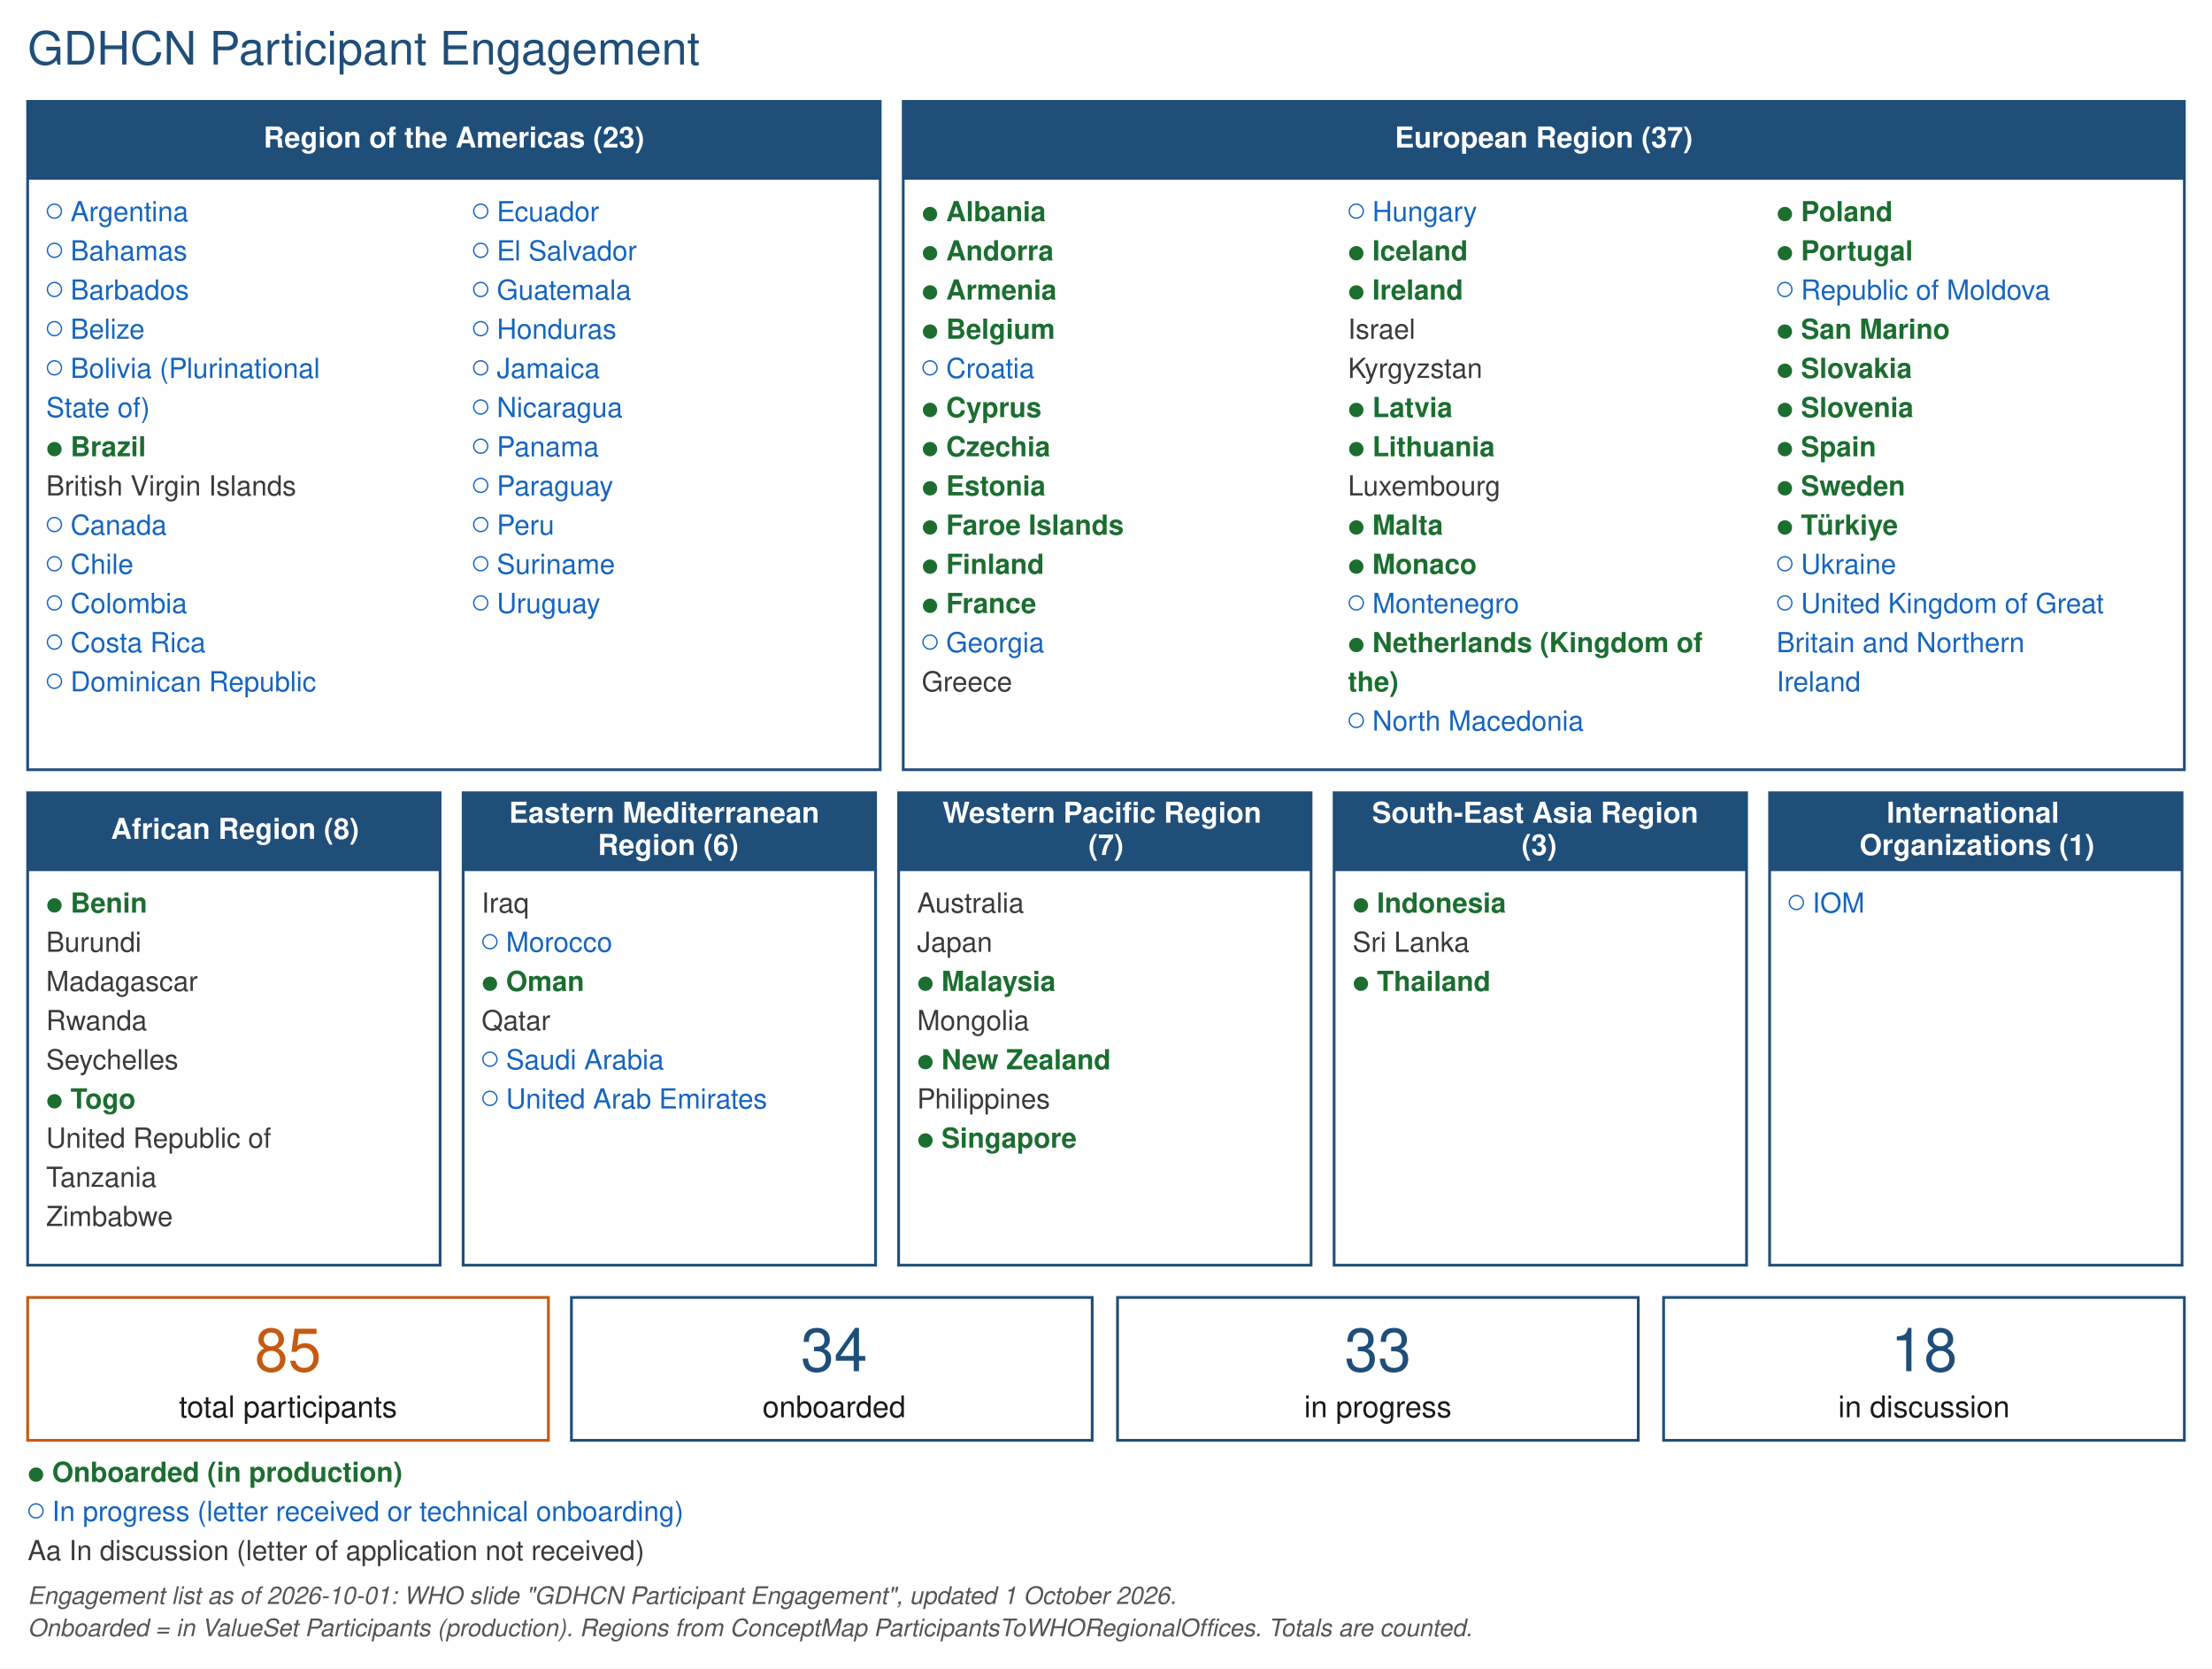
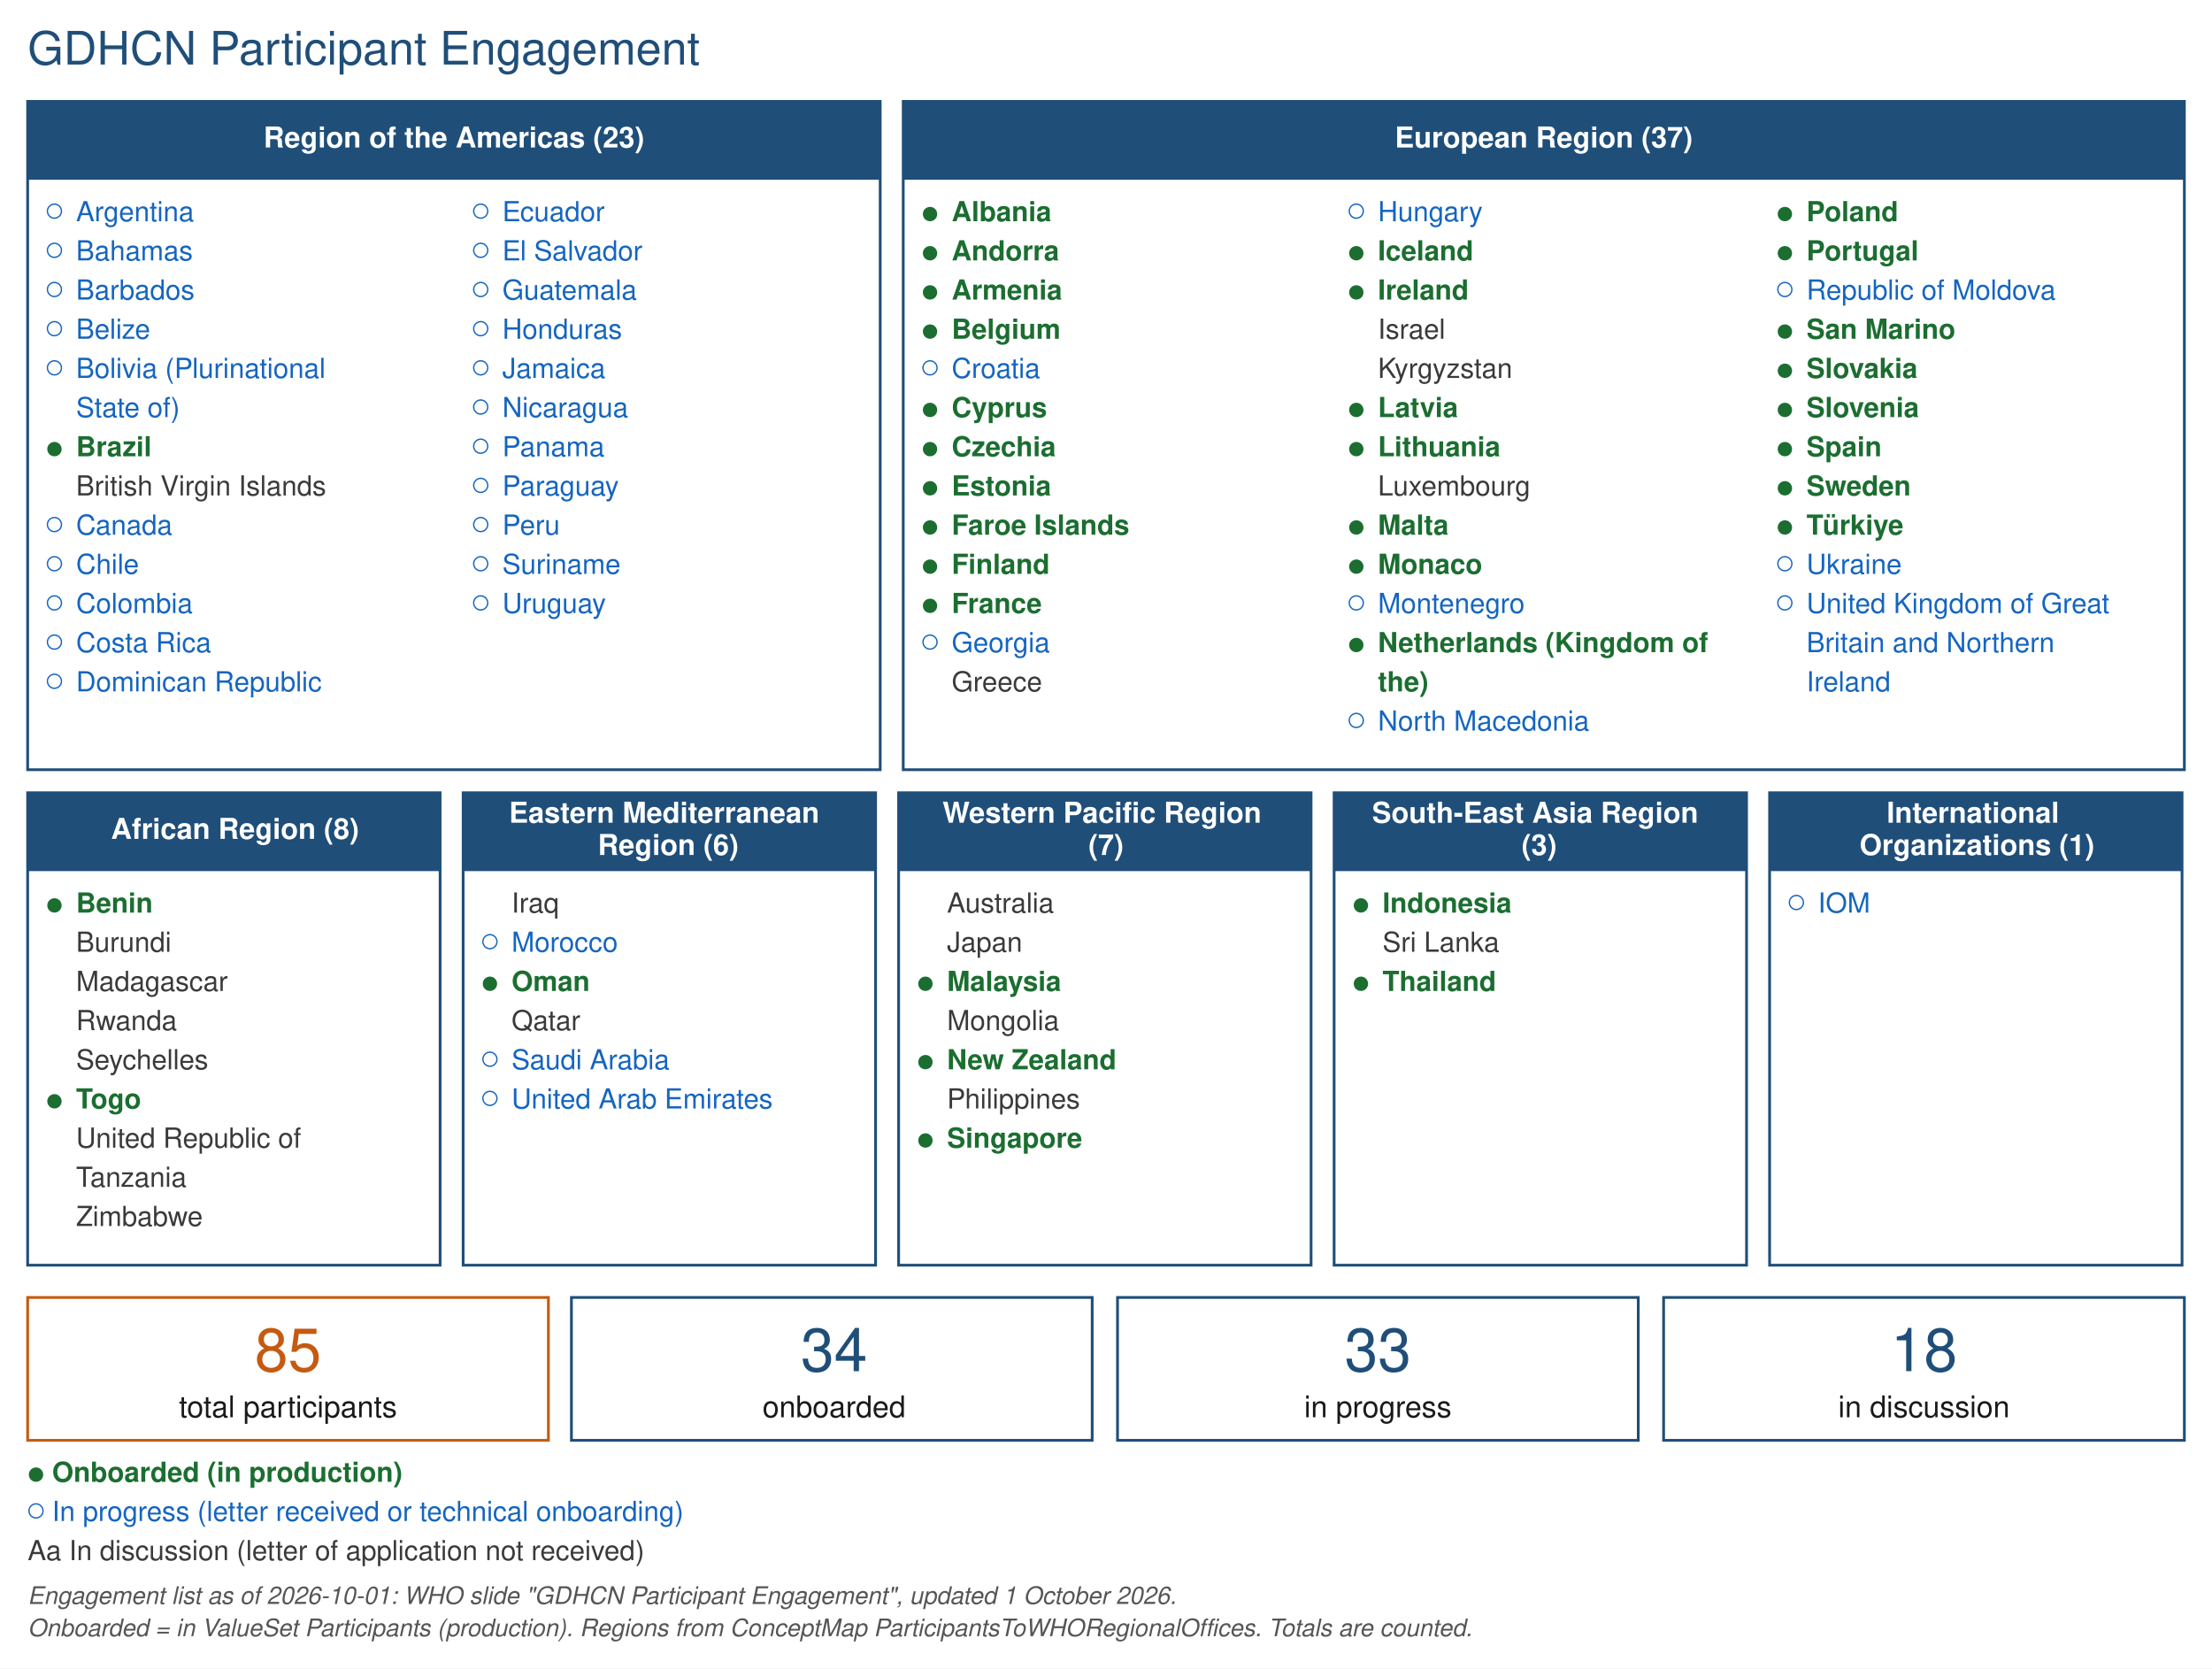
<svg xmlns="http://www.w3.org/2000/svg" viewBox="0 0 960 724" width="100%" style="max-width:960px" font-family="Segoe UI, Helvetica, Arial, sans-serif" role="img" aria-labelledby="pe-title">
  <rect width="960" height="724" fill="#FFFFFF" />
  <text x="12" y="28" font-size="20" fill="#1F4E79">GDHCN Participant Engagement</text>
  <rect x="12" y="44" width="370" height="290" fill="#FFFFFF" stroke="#1F4E79" stroke-width="1.2" />
  <a href="CodeSystem-WHORegionalOffices.html#WHORegionalOffices-AMRO">
    <rect x="12" y="44" width="370" height="34" fill="#1F4E79" />
    <text y="64" text-anchor="middle" font-size="12.5" font-weight="bold" fill="#FFFFFF">
-       <tspan x="197" dy="0">Region of the Americas (23)</tspan>
-     </text>
-   </a>
-   <text y="96" font-size="12" font-weight="normal" fill="#1565C0">
-     <tspan x="20" dy="0">○ Argentina</tspan>
-   </text>
-   <text y="113" font-size="12" font-weight="normal" fill="#1565C0">
-     <tspan x="20" dy="0">○ Bahamas</tspan>
-   </text>
-   <text y="130" font-size="12" font-weight="normal" fill="#1565C0">
-     <tspan x="20" dy="0">○ Barbados</tspan>
-   </text>
-   <text y="147" font-size="12" font-weight="normal" fill="#1565C0">
-     <tspan x="20" dy="0">○ Belize</tspan>
-   </text>
-   <text y="164" font-size="12" font-weight="normal" fill="#1565C0">
-     <tspan x="20" dy="0">○ Bolivia (Plurinational</tspan>
-     <tspan x="20" dy="17">   State of)</tspan>
-   </text>
+       <tspan x="197" y="64">Region of the Americas (23)</tspan>
+     </text>
+   </a>
+   <g font-size="12" font-weight="normal" fill="#1565C0">
+     <text x="20" y="96">○</text>
+     <text data-label-width="152" data-label-grow="down" data-label-fit="shrink">
+       <tspan x="33" y="96">Argentina</tspan>
+     </text>
+   </g>
+   <g font-size="12" font-weight="normal" fill="#1565C0">
+     <text x="20" y="113">○</text>
+     <text data-label-width="152" data-label-grow="down" data-label-fit="shrink">
+       <tspan x="33" y="113">Bahamas</tspan>
+     </text>
+   </g>
+   <g font-size="12" font-weight="normal" fill="#1565C0">
+     <text x="20" y="130">○</text>
+     <text data-label-width="152" data-label-grow="down" data-label-fit="shrink">
+       <tspan x="33" y="130">Barbados</tspan>
+     </text>
+   </g>
+   <g font-size="12" font-weight="normal" fill="#1565C0">
+     <text x="20" y="147">○</text>
+     <text data-label-width="152" data-label-grow="down" data-label-fit="shrink">
+       <tspan x="33" y="147">Belize</tspan>
+     </text>
+   </g>
+   <g font-size="12" font-weight="normal" fill="#1565C0">
+     <text x="20" y="164">○</text>
+     <text data-label-width="152" data-label-grow="down" data-label-fit="shrink">
+       <tspan x="33" y="164">Bolivia (Plurinational</tspan>
+       <tspan x="33" y="181">State of)</tspan>
+     </text>
+   </g>
  <a href="Organization-GDHCNParticipant-BRA.html">
-     <text y="198" font-size="12" font-weight="bold" fill="#1B6E30">
-       <tspan x="20" dy="0">● Brazil</tspan>
-     </text>
-   </a>
-   <text y="215" font-size="12" font-weight="normal" fill="#3A3A3A">
-     <tspan x="20" dy="0">British Virgin Islands</tspan>
-   </text>
-   <text y="232" font-size="12" font-weight="normal" fill="#1565C0">
-     <tspan x="20" dy="0">○ Canada</tspan>
-   </text>
-   <text y="249" font-size="12" font-weight="normal" fill="#1565C0">
-     <tspan x="20" dy="0">○ Chile</tspan>
-   </text>
-   <text y="266" font-size="12" font-weight="normal" fill="#1565C0">
-     <tspan x="20" dy="0">○ Colombia</tspan>
-   </text>
-   <text y="283" font-size="12" font-weight="normal" fill="#1565C0">
-     <tspan x="20" dy="0">○ Costa Rica</tspan>
-   </text>
-   <text y="300" font-size="12" font-weight="normal" fill="#1565C0">
-     <tspan x="20" dy="0">○ Dominican Republic</tspan>
-   </text>
-   <text y="96" font-size="12" font-weight="normal" fill="#1565C0">
-     <tspan x="205" dy="0">○ Ecuador</tspan>
-   </text>
-   <text y="113" font-size="12" font-weight="normal" fill="#1565C0">
-     <tspan x="205" dy="0">○ El Salvador</tspan>
-   </text>
-   <text y="130" font-size="12" font-weight="normal" fill="#1565C0">
-     <tspan x="205" dy="0">○ Guatemala</tspan>
-   </text>
-   <text y="147" font-size="12" font-weight="normal" fill="#1565C0">
-     <tspan x="205" dy="0">○ Honduras</tspan>
-   </text>
-   <text y="164" font-size="12" font-weight="normal" fill="#1565C0">
-     <tspan x="205" dy="0">○ Jamaica</tspan>
-   </text>
-   <text y="181" font-size="12" font-weight="normal" fill="#1565C0">
-     <tspan x="205" dy="0">○ Nicaragua</tspan>
-   </text>
-   <text y="198" font-size="12" font-weight="normal" fill="#1565C0">
-     <tspan x="205" dy="0">○ Panama</tspan>
-   </text>
-   <text y="215" font-size="12" font-weight="normal" fill="#1565C0">
-     <tspan x="205" dy="0">○ Paraguay</tspan>
-   </text>
-   <text y="232" font-size="12" font-weight="normal" fill="#1565C0">
-     <tspan x="205" dy="0">○ Peru</tspan>
-   </text>
-   <text y="249" font-size="12" font-weight="normal" fill="#1565C0">
-     <tspan x="205" dy="0">○ Suriname</tspan>
-   </text>
-   <text y="266" font-size="12" font-weight="normal" fill="#1565C0">
-     <tspan x="205" dy="0">○ Uruguay</tspan>
-   </text>
+     <g font-size="12" font-weight="bold" fill="#1B6E30">
+       <text x="20" y="198">●</text>
+       <text data-label-width="152" data-label-grow="down" data-label-fit="shrink">
+         <tspan x="33" y="198">Brazil</tspan>
+       </text>
+     </g>
+   </a>
+   <g font-size="12" font-weight="normal" fill="#3A3A3A">
+     <text data-label-width="152" data-label-grow="down" data-label-fit="shrink">
+       <tspan x="33" y="215">British Virgin Islands</tspan>
+     </text>
+   </g>
+   <g font-size="12" font-weight="normal" fill="#1565C0">
+     <text x="20" y="232">○</text>
+     <text data-label-width="152" data-label-grow="down" data-label-fit="shrink">
+       <tspan x="33" y="232">Canada</tspan>
+     </text>
+   </g>
+   <g font-size="12" font-weight="normal" fill="#1565C0">
+     <text x="20" y="249">○</text>
+     <text data-label-width="152" data-label-grow="down" data-label-fit="shrink">
+       <tspan x="33" y="249">Chile</tspan>
+     </text>
+   </g>
+   <g font-size="12" font-weight="normal" fill="#1565C0">
+     <text x="20" y="266">○</text>
+     <text data-label-width="152" data-label-grow="down" data-label-fit="shrink">
+       <tspan x="33" y="266">Colombia</tspan>
+     </text>
+   </g>
+   <g font-size="12" font-weight="normal" fill="#1565C0">
+     <text x="20" y="283">○</text>
+     <text data-label-width="152" data-label-grow="down" data-label-fit="shrink">
+       <tspan x="33" y="283">Costa Rica</tspan>
+     </text>
+   </g>
+   <g font-size="12" font-weight="normal" fill="#1565C0">
+     <text x="20" y="300">○</text>
+     <text data-label-width="152" data-label-grow="down" data-label-fit="shrink">
+       <tspan x="33" y="300">Dominican Republic</tspan>
+     </text>
+   </g>
+   <g font-size="12" font-weight="normal" fill="#1565C0">
+     <text x="205" y="96">○</text>
+     <text data-label-width="152" data-label-grow="down" data-label-fit="shrink">
+       <tspan x="218" y="96">Ecuador</tspan>
+     </text>
+   </g>
+   <g font-size="12" font-weight="normal" fill="#1565C0">
+     <text x="205" y="113">○</text>
+     <text data-label-width="152" data-label-grow="down" data-label-fit="shrink">
+       <tspan x="218" y="113">El Salvador</tspan>
+     </text>
+   </g>
+   <g font-size="12" font-weight="normal" fill="#1565C0">
+     <text x="205" y="130">○</text>
+     <text data-label-width="152" data-label-grow="down" data-label-fit="shrink">
+       <tspan x="218" y="130">Guatemala</tspan>
+     </text>
+   </g>
+   <g font-size="12" font-weight="normal" fill="#1565C0">
+     <text x="205" y="147">○</text>
+     <text data-label-width="152" data-label-grow="down" data-label-fit="shrink">
+       <tspan x="218" y="147">Honduras</tspan>
+     </text>
+   </g>
+   <g font-size="12" font-weight="normal" fill="#1565C0">
+     <text x="205" y="164">○</text>
+     <text data-label-width="152" data-label-grow="down" data-label-fit="shrink">
+       <tspan x="218" y="164">Jamaica</tspan>
+     </text>
+   </g>
+   <g font-size="12" font-weight="normal" fill="#1565C0">
+     <text x="205" y="181">○</text>
+     <text data-label-width="152" data-label-grow="down" data-label-fit="shrink">
+       <tspan x="218" y="181">Nicaragua</tspan>
+     </text>
+   </g>
+   <g font-size="12" font-weight="normal" fill="#1565C0">
+     <text x="205" y="198">○</text>
+     <text data-label-width="152" data-label-grow="down" data-label-fit="shrink">
+       <tspan x="218" y="198">Panama</tspan>
+     </text>
+   </g>
+   <g font-size="12" font-weight="normal" fill="#1565C0">
+     <text x="205" y="215">○</text>
+     <text data-label-width="152" data-label-grow="down" data-label-fit="shrink">
+       <tspan x="218" y="215">Paraguay</tspan>
+     </text>
+   </g>
+   <g font-size="12" font-weight="normal" fill="#1565C0">
+     <text x="205" y="232">○</text>
+     <text data-label-width="152" data-label-grow="down" data-label-fit="shrink">
+       <tspan x="218" y="232">Peru</tspan>
+     </text>
+   </g>
+   <g font-size="12" font-weight="normal" fill="#1565C0">
+     <text x="205" y="249">○</text>
+     <text data-label-width="152" data-label-grow="down" data-label-fit="shrink">
+       <tspan x="218" y="249">Suriname</tspan>
+     </text>
+   </g>
+   <g font-size="12" font-weight="normal" fill="#1565C0">
+     <text x="205" y="266">○</text>
+     <text data-label-width="152" data-label-grow="down" data-label-fit="shrink">
+       <tspan x="218" y="266">Uruguay</tspan>
+     </text>
+   </g>
  <rect x="392" y="44" width="556" height="290" fill="#FFFFFF" stroke="#1F4E79" stroke-width="1.2" />
  <a href="CodeSystem-WHORegionalOffices.html#WHORegionalOffices-EURO">
    <rect x="392" y="44" width="556" height="34" fill="#1F4E79" />
    <text y="64" text-anchor="middle" font-size="12.5" font-weight="bold" fill="#FFFFFF">
-       <tspan x="670" dy="0">European Region (37)</tspan>
+       <tspan x="670" y="64">European Region (37)</tspan>
    </text>
  </a>
  <a href="Organization-GDHCNParticipant-ALB.html">
-     <text y="96" font-size="12" font-weight="bold" fill="#1B6E30">
-       <tspan x="400" dy="0">● Albania</tspan>
-     </text>
+     <g font-size="12" font-weight="bold" fill="#1B6E30">
+       <text x="400" y="96">●</text>
+       <text data-label-width="152" data-label-grow="down" data-label-fit="shrink">
+         <tspan x="413" y="96">Albania</tspan>
+       </text>
+     </g>
  </a>
  <a href="Organization-GDHCNParticipant-AND.html">
-     <text y="113" font-size="12" font-weight="bold" fill="#1B6E30">
-       <tspan x="400" dy="0">● Andorra</tspan>
-     </text>
+     <g font-size="12" font-weight="bold" fill="#1B6E30">
+       <text x="400" y="113">●</text>
+       <text data-label-width="152" data-label-grow="down" data-label-fit="shrink">
+         <tspan x="413" y="113">Andorra</tspan>
+       </text>
+     </g>
  </a>
  <a href="Organization-GDHCNParticipant-ARM.html">
-     <text y="130" font-size="12" font-weight="bold" fill="#1B6E30">
-       <tspan x="400" dy="0">● Armenia</tspan>
-     </text>
+     <g font-size="12" font-weight="bold" fill="#1B6E30">
+       <text x="400" y="130">●</text>
+       <text data-label-width="152" data-label-grow="down" data-label-fit="shrink">
+         <tspan x="413" y="130">Armenia</tspan>
+       </text>
+     </g>
  </a>
  <a href="Organization-GDHCNParticipant-BEL.html">
-     <text y="147" font-size="12" font-weight="bold" fill="#1B6E30">
-       <tspan x="400" dy="0">● Belgium</tspan>
-     </text>
-   </a>
-   <text y="164" font-size="12" font-weight="normal" fill="#1565C0">
-     <tspan x="400" dy="0">○ Croatia</tspan>
-   </text>
+     <g font-size="12" font-weight="bold" fill="#1B6E30">
+       <text x="400" y="147">●</text>
+       <text data-label-width="152" data-label-grow="down" data-label-fit="shrink">
+         <tspan x="413" y="147">Belgium</tspan>
+       </text>
+     </g>
+   </a>
+   <g font-size="12" font-weight="normal" fill="#1565C0">
+     <text x="400" y="164">○</text>
+     <text data-label-width="152" data-label-grow="down" data-label-fit="shrink">
+       <tspan x="413" y="164">Croatia</tspan>
+     </text>
+   </g>
  <a href="Organization-GDHCNParticipant-CYP.html">
-     <text y="181" font-size="12" font-weight="bold" fill="#1B6E30">
-       <tspan x="400" dy="0">● Cyprus</tspan>
-     </text>
+     <g font-size="12" font-weight="bold" fill="#1B6E30">
+       <text x="400" y="181">●</text>
+       <text data-label-width="152" data-label-grow="down" data-label-fit="shrink">
+         <tspan x="413" y="181">Cyprus</tspan>
+       </text>
+     </g>
  </a>
  <a href="Organization-GDHCNParticipant-CZE.html">
-     <text y="198" font-size="12" font-weight="bold" fill="#1B6E30">
-       <tspan x="400" dy="0">● Czechia</tspan>
-     </text>
+     <g font-size="12" font-weight="bold" fill="#1B6E30">
+       <text x="400" y="198">●</text>
+       <text data-label-width="152" data-label-grow="down" data-label-fit="shrink">
+         <tspan x="413" y="198">Czechia</tspan>
+       </text>
+     </g>
  </a>
  <a href="Organization-GDHCNParticipant-EST.html">
-     <text y="215" font-size="12" font-weight="bold" fill="#1B6E30">
-       <tspan x="400" dy="0">● Estonia</tspan>
-     </text>
+     <g font-size="12" font-weight="bold" fill="#1B6E30">
+       <text x="400" y="215">●</text>
+       <text data-label-width="152" data-label-grow="down" data-label-fit="shrink">
+         <tspan x="413" y="215">Estonia</tspan>
+       </text>
+     </g>
  </a>
  <a href="Organization-GDHCNParticipant-FRO.html">
-     <text y="232" font-size="12" font-weight="bold" fill="#1B6E30">
-       <tspan x="400" dy="0">● Faroe Islands</tspan>
-     </text>
+     <g font-size="12" font-weight="bold" fill="#1B6E30">
+       <text x="400" y="232">●</text>
+       <text data-label-width="152" data-label-grow="down" data-label-fit="shrink">
+         <tspan x="413" y="232">Faroe Islands</tspan>
+       </text>
+     </g>
  </a>
  <a href="Organization-GDHCNParticipant-FIN.html">
-     <text y="249" font-size="12" font-weight="bold" fill="#1B6E30">
-       <tspan x="400" dy="0">● Finland</tspan>
-     </text>
+     <g font-size="12" font-weight="bold" fill="#1B6E30">
+       <text x="400" y="249">●</text>
+       <text data-label-width="152" data-label-grow="down" data-label-fit="shrink">
+         <tspan x="413" y="249">Finland</tspan>
+       </text>
+     </g>
  </a>
  <a href="Organization-GDHCNParticipant-FRA.html">
-     <text y="266" font-size="12" font-weight="bold" fill="#1B6E30">
-       <tspan x="400" dy="0">● France</tspan>
-     </text>
-   </a>
-   <text y="283" font-size="12" font-weight="normal" fill="#1565C0">
-     <tspan x="400" dy="0">○ Georgia</tspan>
-   </text>
-   <text y="300" font-size="12" font-weight="normal" fill="#3A3A3A">
-     <tspan x="400" dy="0">Greece</tspan>
-   </text>
-   <text y="96" font-size="12" font-weight="normal" fill="#1565C0">
-     <tspan x="585" dy="0">○ Hungary</tspan>
-   </text>
+     <g font-size="12" font-weight="bold" fill="#1B6E30">
+       <text x="400" y="266">●</text>
+       <text data-label-width="152" data-label-grow="down" data-label-fit="shrink">
+         <tspan x="413" y="266">France</tspan>
+       </text>
+     </g>
+   </a>
+   <g font-size="12" font-weight="normal" fill="#1565C0">
+     <text x="400" y="283">○</text>
+     <text data-label-width="152" data-label-grow="down" data-label-fit="shrink">
+       <tspan x="413" y="283">Georgia</tspan>
+     </text>
+   </g>
+   <g font-size="12" font-weight="normal" fill="#3A3A3A">
+     <text data-label-width="152" data-label-grow="down" data-label-fit="shrink">
+       <tspan x="413" y="300">Greece</tspan>
+     </text>
+   </g>
+   <g font-size="12" font-weight="normal" fill="#1565C0">
+     <text x="585" y="96">○</text>
+     <text data-label-width="152" data-label-grow="down" data-label-fit="shrink">
+       <tspan x="598" y="96">Hungary</tspan>
+     </text>
+   </g>
  <a href="Organization-GDHCNParticipant-ISL.html">
-     <text y="113" font-size="12" font-weight="bold" fill="#1B6E30">
-       <tspan x="585" dy="0">● Iceland</tspan>
-     </text>
+     <g font-size="12" font-weight="bold" fill="#1B6E30">
+       <text x="585" y="113">●</text>
+       <text data-label-width="152" data-label-grow="down" data-label-fit="shrink">
+         <tspan x="598" y="113">Iceland</tspan>
+       </text>
+     </g>
  </a>
  <a href="Organization-GDHCNParticipant-IRL.html">
-     <text y="130" font-size="12" font-weight="bold" fill="#1B6E30">
-       <tspan x="585" dy="0">● Ireland</tspan>
-     </text>
-   </a>
-   <text y="147" font-size="12" font-weight="normal" fill="#3A3A3A">
-     <tspan x="585" dy="0">Israel</tspan>
-   </text>
-   <text y="164" font-size="12" font-weight="normal" fill="#3A3A3A">
-     <tspan x="585" dy="0">Kyrgyzstan</tspan>
-   </text>
+     <g font-size="12" font-weight="bold" fill="#1B6E30">
+       <text x="585" y="130">●</text>
+       <text data-label-width="152" data-label-grow="down" data-label-fit="shrink">
+         <tspan x="598" y="130">Ireland</tspan>
+       </text>
+     </g>
+   </a>
+   <g font-size="12" font-weight="normal" fill="#3A3A3A">
+     <text data-label-width="152" data-label-grow="down" data-label-fit="shrink">
+       <tspan x="598" y="147">Israel</tspan>
+     </text>
+   </g>
+   <g font-size="12" font-weight="normal" fill="#3A3A3A">
+     <text data-label-width="152" data-label-grow="down" data-label-fit="shrink">
+       <tspan x="598" y="164">Kyrgyzstan</tspan>
+     </text>
+   </g>
  <a href="Organization-GDHCNParticipant-LVA.html">
-     <text y="181" font-size="12" font-weight="bold" fill="#1B6E30">
-       <tspan x="585" dy="0">● Latvia</tspan>
-     </text>
+     <g font-size="12" font-weight="bold" fill="#1B6E30">
+       <text x="585" y="181">●</text>
+       <text data-label-width="152" data-label-grow="down" data-label-fit="shrink">
+         <tspan x="598" y="181">Latvia</tspan>
+       </text>
+     </g>
  </a>
  <a href="Organization-GDHCNParticipant-LTU.html">
-     <text y="198" font-size="12" font-weight="bold" fill="#1B6E30">
-       <tspan x="585" dy="0">● Lithuania</tspan>
-     </text>
-   </a>
-   <text y="215" font-size="12" font-weight="normal" fill="#3A3A3A">
-     <tspan x="585" dy="0">Luxembourg</tspan>
-   </text>
+     <g font-size="12" font-weight="bold" fill="#1B6E30">
+       <text x="585" y="198">●</text>
+       <text data-label-width="152" data-label-grow="down" data-label-fit="shrink">
+         <tspan x="598" y="198">Lithuania</tspan>
+       </text>
+     </g>
+   </a>
+   <g font-size="12" font-weight="normal" fill="#3A3A3A">
+     <text data-label-width="152" data-label-grow="down" data-label-fit="shrink">
+       <tspan x="598" y="215">Luxembourg</tspan>
+     </text>
+   </g>
  <a href="Organization-GDHCNParticipant-MLT.html">
-     <text y="232" font-size="12" font-weight="bold" fill="#1B6E30">
-       <tspan x="585" dy="0">● Malta</tspan>
-     </text>
+     <g font-size="12" font-weight="bold" fill="#1B6E30">
+       <text x="585" y="232">●</text>
+       <text data-label-width="152" data-label-grow="down" data-label-fit="shrink">
+         <tspan x="598" y="232">Malta</tspan>
+       </text>
+     </g>
  </a>
  <a href="Organization-GDHCNParticipant-MCO.html">
-     <text y="249" font-size="12" font-weight="bold" fill="#1B6E30">
-       <tspan x="585" dy="0">● Monaco</tspan>
-     </text>
-   </a>
-   <text y="266" font-size="12" font-weight="normal" fill="#1565C0">
-     <tspan x="585" dy="0">○ Montenegro</tspan>
-   </text>
+     <g font-size="12" font-weight="bold" fill="#1B6E30">
+       <text x="585" y="249">●</text>
+       <text data-label-width="152" data-label-grow="down" data-label-fit="shrink">
+         <tspan x="598" y="249">Monaco</tspan>
+       </text>
+     </g>
+   </a>
+   <g font-size="12" font-weight="normal" fill="#1565C0">
+     <text x="585" y="266">○</text>
+     <text data-label-width="152" data-label-grow="down" data-label-fit="shrink">
+       <tspan x="598" y="266">Montenegro</tspan>
+     </text>
+   </g>
  <a href="Organization-GDHCNParticipant-NLD.html">
-     <text y="283" font-size="12" font-weight="bold" fill="#1B6E30">
-       <tspan x="585" dy="0">● Netherlands (Kingdom of</tspan>
-       <tspan x="585" dy="17">   the)</tspan>
-     </text>
-   </a>
-   <text y="317" font-size="12" font-weight="normal" fill="#1565C0">
-     <tspan x="585" dy="0">○ North Macedonia</tspan>
-   </text>
+     <g font-size="12" font-weight="bold" fill="#1B6E30">
+       <text x="585" y="283">●</text>
+       <text data-label-width="152" data-label-grow="down" data-label-fit="shrink">
+         <tspan x="598" y="283">Netherlands (Kingdom of</tspan>
+         <tspan x="598" y="300">the)</tspan>
+       </text>
+     </g>
+   </a>
+   <g font-size="12" font-weight="normal" fill="#1565C0">
+     <text x="585" y="317">○</text>
+     <text data-label-width="152" data-label-grow="down" data-label-fit="shrink">
+       <tspan x="598" y="317">North Macedonia</tspan>
+     </text>
+   </g>
  <a href="Organization-GDHCNParticipant-POL.html">
-     <text y="96" font-size="12" font-weight="bold" fill="#1B6E30">
-       <tspan x="771" dy="0">● Poland</tspan>
-     </text>
+     <g font-size="12" font-weight="bold" fill="#1B6E30">
+       <text x="771" y="96">●</text>
+       <text data-label-width="152" data-label-grow="down" data-label-fit="shrink">
+         <tspan x="784" y="96">Poland</tspan>
+       </text>
+     </g>
  </a>
  <a href="Organization-GDHCNParticipant-PRT.html">
-     <text y="113" font-size="12" font-weight="bold" fill="#1B6E30">
-       <tspan x="771" dy="0">● Portugal</tspan>
-     </text>
-   </a>
-   <text y="130" font-size="12" font-weight="normal" fill="#1565C0">
-     <tspan x="771" dy="0">○ Republic of Moldova</tspan>
-   </text>
+     <g font-size="12" font-weight="bold" fill="#1B6E30">
+       <text x="771" y="113">●</text>
+       <text data-label-width="152" data-label-grow="down" data-label-fit="shrink">
+         <tspan x="784" y="113">Portugal</tspan>
+       </text>
+     </g>
+   </a>
+   <g font-size="12" font-weight="normal" fill="#1565C0">
+     <text x="771" y="130">○</text>
+     <text data-label-width="152" data-label-grow="down" data-label-fit="shrink">
+       <tspan x="784" y="130">Republic of Moldova</tspan>
+     </text>
+   </g>
  <a href="Organization-GDHCNParticipant-SMR.html">
-     <text y="147" font-size="12" font-weight="bold" fill="#1B6E30">
-       <tspan x="771" dy="0">● San Marino</tspan>
-     </text>
+     <g font-size="12" font-weight="bold" fill="#1B6E30">
+       <text x="771" y="147">●</text>
+       <text data-label-width="152" data-label-grow="down" data-label-fit="shrink">
+         <tspan x="784" y="147">San Marino</tspan>
+       </text>
+     </g>
  </a>
  <a href="Organization-GDHCNParticipant-SVK.html">
-     <text y="164" font-size="12" font-weight="bold" fill="#1B6E30">
-       <tspan x="771" dy="0">● Slovakia</tspan>
-     </text>
+     <g font-size="12" font-weight="bold" fill="#1B6E30">
+       <text x="771" y="164">●</text>
+       <text data-label-width="152" data-label-grow="down" data-label-fit="shrink">
+         <tspan x="784" y="164">Slovakia</tspan>
+       </text>
+     </g>
  </a>
  <a href="Organization-GDHCNParticipant-SVN.html">
-     <text y="181" font-size="12" font-weight="bold" fill="#1B6E30">
-       <tspan x="771" dy="0">● Slovenia</tspan>
-     </text>
+     <g font-size="12" font-weight="bold" fill="#1B6E30">
+       <text x="771" y="181">●</text>
+       <text data-label-width="152" data-label-grow="down" data-label-fit="shrink">
+         <tspan x="784" y="181">Slovenia</tspan>
+       </text>
+     </g>
  </a>
  <a href="Organization-GDHCNParticipant-ESP.html">
-     <text y="198" font-size="12" font-weight="bold" fill="#1B6E30">
-       <tspan x="771" dy="0">● Spain</tspan>
-     </text>
+     <g font-size="12" font-weight="bold" fill="#1B6E30">
+       <text x="771" y="198">●</text>
+       <text data-label-width="152" data-label-grow="down" data-label-fit="shrink">
+         <tspan x="784" y="198">Spain</tspan>
+       </text>
+     </g>
  </a>
  <a href="Organization-GDHCNParticipant-SWE.html">
-     <text y="215" font-size="12" font-weight="bold" fill="#1B6E30">
-       <tspan x="771" dy="0">● Sweden</tspan>
-     </text>
+     <g font-size="12" font-weight="bold" fill="#1B6E30">
+       <text x="771" y="215">●</text>
+       <text data-label-width="152" data-label-grow="down" data-label-fit="shrink">
+         <tspan x="784" y="215">Sweden</tspan>
+       </text>
+     </g>
  </a>
  <a href="Organization-GDHCNParticipant-TUR.html">
-     <text y="232" font-size="12" font-weight="bold" fill="#1B6E30">
-       <tspan x="771" dy="0">● Türkiye</tspan>
-     </text>
-   </a>
-   <text y="249" font-size="12" font-weight="normal" fill="#1565C0">
-     <tspan x="771" dy="0">○ Ukraine</tspan>
-   </text>
-   <text y="266" font-size="12" font-weight="normal" fill="#1565C0">
-     <tspan x="771" dy="0">○ United Kingdom of Great</tspan>
-     <tspan x="771" dy="17">   Britain and Northern</tspan>
-     <tspan x="771" dy="17">   Ireland</tspan>
-   </text>
+     <g font-size="12" font-weight="bold" fill="#1B6E30">
+       <text x="771" y="232">●</text>
+       <text data-label-width="152" data-label-grow="down" data-label-fit="shrink">
+         <tspan x="784" y="232">Türkiye</tspan>
+       </text>
+     </g>
+   </a>
+   <g font-size="12" font-weight="normal" fill="#1565C0">
+     <text x="771" y="249">○</text>
+     <text data-label-width="152" data-label-grow="down" data-label-fit="shrink">
+       <tspan x="784" y="249">Ukraine</tspan>
+     </text>
+   </g>
+   <g font-size="12" font-weight="normal" fill="#1565C0">
+     <text x="771" y="266">○</text>
+     <text data-label-width="152" data-label-grow="down" data-label-fit="shrink">
+       <tspan x="784" y="266">United Kingdom of Great</tspan>
+       <tspan x="784" y="283">Britain and Northern</tspan>
+       <tspan x="784" y="300">Ireland</tspan>
+     </text>
+   </g>
  <rect x="12" y="344" width="179" height="205" fill="#FFFFFF" stroke="#1F4E79" stroke-width="1.2" />
  <a href="CodeSystem-WHORegionalOffices.html#WHORegionalOffices-AFRO">
    <rect x="12" y="344" width="179" height="34" fill="#1F4E79" />
    <text y="364" text-anchor="middle" font-size="12.5" font-weight="bold" fill="#FFFFFF">
-       <tspan x="102" dy="0">African Region (8)</tspan>
+       <tspan x="102" y="364">African Region (8)</tspan>
    </text>
  </a>
  <a href="Organization-GDHCNParticipant-BEN.html">
-     <text y="396" font-size="12" font-weight="bold" fill="#1B6E30">
-       <tspan x="20" dy="0">● Benin</tspan>
-     </text>
-   </a>
-   <text y="413" font-size="12" font-weight="normal" fill="#3A3A3A">
-     <tspan x="20" dy="0">Burundi</tspan>
-   </text>
-   <text y="430" font-size="12" font-weight="normal" fill="#3A3A3A">
-     <tspan x="20" dy="0">Madagascar</tspan>
-   </text>
-   <text y="447" font-size="12" font-weight="normal" fill="#3A3A3A">
-     <tspan x="20" dy="0">Rwanda</tspan>
-   </text>
-   <text y="464" font-size="12" font-weight="normal" fill="#3A3A3A">
-     <tspan x="20" dy="0">Seychelles</tspan>
-   </text>
+     <g font-size="12" font-weight="bold" fill="#1B6E30">
+       <text x="20" y="396">●</text>
+       <text data-label-width="146" data-label-grow="down" data-label-fit="shrink">
+         <tspan x="33" y="396">Benin</tspan>
+       </text>
+     </g>
+   </a>
+   <g font-size="12" font-weight="normal" fill="#3A3A3A">
+     <text data-label-width="146" data-label-grow="down" data-label-fit="shrink">
+       <tspan x="33" y="413">Burundi</tspan>
+     </text>
+   </g>
+   <g font-size="12" font-weight="normal" fill="#3A3A3A">
+     <text data-label-width="146" data-label-grow="down" data-label-fit="shrink">
+       <tspan x="33" y="430">Madagascar</tspan>
+     </text>
+   </g>
+   <g font-size="12" font-weight="normal" fill="#3A3A3A">
+     <text data-label-width="146" data-label-grow="down" data-label-fit="shrink">
+       <tspan x="33" y="447">Rwanda</tspan>
+     </text>
+   </g>
+   <g font-size="12" font-weight="normal" fill="#3A3A3A">
+     <text data-label-width="146" data-label-grow="down" data-label-fit="shrink">
+       <tspan x="33" y="464">Seychelles</tspan>
+     </text>
+   </g>
  <a href="Organization-GDHCNParticipant-TGO.html">
-     <text y="481" font-size="12" font-weight="bold" fill="#1B6E30">
-       <tspan x="20" dy="0">● Togo</tspan>
-     </text>
-   </a>
-   <text y="498" font-size="12" font-weight="normal" fill="#3A3A3A">
-     <tspan x="20" dy="0">United Republic of</tspan>
-     <tspan x="20" dy="17">   Tanzania</tspan>
-   </text>
-   <text y="532" font-size="12" font-weight="normal" fill="#3A3A3A">
-     <tspan x="20" dy="0">Zimbabwe</tspan>
-   </text>
+     <g font-size="12" font-weight="bold" fill="#1B6E30">
+       <text x="20" y="481">●</text>
+       <text data-label-width="146" data-label-grow="down" data-label-fit="shrink">
+         <tspan x="33" y="481">Togo</tspan>
+       </text>
+     </g>
+   </a>
+   <g font-size="12" font-weight="normal" fill="#3A3A3A">
+     <text data-label-width="146" data-label-grow="down" data-label-fit="shrink">
+       <tspan x="33" y="498">United Republic of</tspan>
+       <tspan x="33" y="515">Tanzania</tspan>
+     </text>
+   </g>
+   <g font-size="12" font-weight="normal" fill="#3A3A3A">
+     <text data-label-width="146" data-label-grow="down" data-label-fit="shrink">
+       <tspan x="33" y="532">Zimbabwe</tspan>
+     </text>
+   </g>
  <rect x="201" y="344" width="179" height="205" fill="#FFFFFF" stroke="#1F4E79" stroke-width="1.2" />
  <a href="CodeSystem-WHORegionalOffices.html#WHORegionalOffices-EMRO">
    <rect x="201" y="344" width="179" height="34" fill="#1F4E79" />
    <text y="357" text-anchor="middle" font-size="12.5" font-weight="bold" fill="#FFFFFF">
-       <tspan x="290" dy="0">Eastern Mediterranean</tspan>
-       <tspan x="290" dy="14">Region (6)</tspan>
-     </text>
-   </a>
-   <text y="396" font-size="12" font-weight="normal" fill="#3A3A3A">
-     <tspan x="209" dy="0">Iraq</tspan>
-   </text>
-   <text y="413" font-size="12" font-weight="normal" fill="#1565C0">
-     <tspan x="209" dy="0">○ Morocco</tspan>
-   </text>
+       <tspan x="290" y="357">Eastern Mediterranean</tspan>
+       <tspan x="290" y="371">Region (6)</tspan>
+     </text>
+   </a>
+   <g font-size="12" font-weight="normal" fill="#3A3A3A">
+     <text data-label-width="146" data-label-grow="down" data-label-fit="shrink">
+       <tspan x="222" y="396">Iraq</tspan>
+     </text>
+   </g>
+   <g font-size="12" font-weight="normal" fill="#1565C0">
+     <text x="209" y="413">○</text>
+     <text data-label-width="146" data-label-grow="down" data-label-fit="shrink">
+       <tspan x="222" y="413">Morocco</tspan>
+     </text>
+   </g>
  <a href="Organization-GDHCNParticipant-OMN.html">
-     <text y="430" font-size="12" font-weight="bold" fill="#1B6E30">
-       <tspan x="209" dy="0">● Oman</tspan>
-     </text>
-   </a>
-   <text y="447" font-size="12" font-weight="normal" fill="#3A3A3A">
-     <tspan x="209" dy="0">Qatar</tspan>
-   </text>
-   <text y="464" font-size="12" font-weight="normal" fill="#1565C0">
-     <tspan x="209" dy="0">○ Saudi Arabia</tspan>
-   </text>
-   <text y="481" font-size="12" font-weight="normal" fill="#1565C0">
-     <tspan x="209" dy="0">○ United Arab Emirates</tspan>
-   </text>
+     <g font-size="12" font-weight="bold" fill="#1B6E30">
+       <text x="209" y="430">●</text>
+       <text data-label-width="146" data-label-grow="down" data-label-fit="shrink">
+         <tspan x="222" y="430">Oman</tspan>
+       </text>
+     </g>
+   </a>
+   <g font-size="12" font-weight="normal" fill="#3A3A3A">
+     <text data-label-width="146" data-label-grow="down" data-label-fit="shrink">
+       <tspan x="222" y="447">Qatar</tspan>
+     </text>
+   </g>
+   <g font-size="12" font-weight="normal" fill="#1565C0">
+     <text x="209" y="464">○</text>
+     <text data-label-width="146" data-label-grow="down" data-label-fit="shrink">
+       <tspan x="222" y="464">Saudi Arabia</tspan>
+     </text>
+   </g>
+   <g font-size="12" font-weight="normal" fill="#1565C0">
+     <text x="209" y="481">○</text>
+     <text data-label-width="146" data-label-grow="down" data-label-fit="shrink">
+       <tspan x="222" y="481">United Arab Emirates</tspan>
+     </text>
+   </g>
  <rect x="390" y="344" width="179" height="205" fill="#FFFFFF" stroke="#1F4E79" stroke-width="1.2" />
  <a href="CodeSystem-WHORegionalOffices.html#WHORegionalOffices-WPRO">
    <rect x="390" y="344" width="179" height="34" fill="#1F4E79" />
    <text y="357" text-anchor="middle" font-size="12.5" font-weight="bold" fill="#FFFFFF">
-       <tspan x="480" dy="0">Western Pacific Region</tspan>
-       <tspan x="480" dy="14">(7)</tspan>
-     </text>
-   </a>
-   <text y="396" font-size="12" font-weight="normal" fill="#3A3A3A">
-     <tspan x="398" dy="0">Australia</tspan>
-   </text>
-   <text y="413" font-size="12" font-weight="normal" fill="#3A3A3A">
-     <tspan x="398" dy="0">Japan</tspan>
-   </text>
+       <tspan x="480" y="357">Western Pacific Region</tspan>
+       <tspan x="480" y="371">(7)</tspan>
+     </text>
+   </a>
+   <g font-size="12" font-weight="normal" fill="#3A3A3A">
+     <text data-label-width="146" data-label-grow="down" data-label-fit="shrink">
+       <tspan x="411" y="396">Australia</tspan>
+     </text>
+   </g>
+   <g font-size="12" font-weight="normal" fill="#3A3A3A">
+     <text data-label-width="146" data-label-grow="down" data-label-fit="shrink">
+       <tspan x="411" y="413">Japan</tspan>
+     </text>
+   </g>
  <a href="Organization-GDHCNParticipant-MYS.html">
-     <text y="430" font-size="12" font-weight="bold" fill="#1B6E30">
-       <tspan x="398" dy="0">● Malaysia</tspan>
-     </text>
-   </a>
-   <text y="447" font-size="12" font-weight="normal" fill="#3A3A3A">
-     <tspan x="398" dy="0">Mongolia</tspan>
-   </text>
+     <g font-size="12" font-weight="bold" fill="#1B6E30">
+       <text x="398" y="430">●</text>
+       <text data-label-width="146" data-label-grow="down" data-label-fit="shrink">
+         <tspan x="411" y="430">Malaysia</tspan>
+       </text>
+     </g>
+   </a>
+   <g font-size="12" font-weight="normal" fill="#3A3A3A">
+     <text data-label-width="146" data-label-grow="down" data-label-fit="shrink">
+       <tspan x="411" y="447">Mongolia</tspan>
+     </text>
+   </g>
  <a href="Organization-GDHCNParticipant-NZL.html">
-     <text y="464" font-size="12" font-weight="bold" fill="#1B6E30">
-       <tspan x="398" dy="0">● New Zealand</tspan>
-     </text>
-   </a>
-   <text y="481" font-size="12" font-weight="normal" fill="#3A3A3A">
-     <tspan x="398" dy="0">Philippines</tspan>
-   </text>
+     <g font-size="12" font-weight="bold" fill="#1B6E30">
+       <text x="398" y="464">●</text>
+       <text data-label-width="146" data-label-grow="down" data-label-fit="shrink">
+         <tspan x="411" y="464">New Zealand</tspan>
+       </text>
+     </g>
+   </a>
+   <g font-size="12" font-weight="normal" fill="#3A3A3A">
+     <text data-label-width="146" data-label-grow="down" data-label-fit="shrink">
+       <tspan x="411" y="481">Philippines</tspan>
+     </text>
+   </g>
  <a href="Organization-GDHCNParticipant-SGP.html">
-     <text y="498" font-size="12" font-weight="bold" fill="#1B6E30">
-       <tspan x="398" dy="0">● Singapore</tspan>
-     </text>
+     <g font-size="12" font-weight="bold" fill="#1B6E30">
+       <text x="398" y="498">●</text>
+       <text data-label-width="146" data-label-grow="down" data-label-fit="shrink">
+         <tspan x="411" y="498">Singapore</tspan>
+       </text>
+     </g>
  </a>
  <rect x="579" y="344" width="179" height="205" fill="#FFFFFF" stroke="#1F4E79" stroke-width="1.2" />
  <a href="CodeSystem-WHORegionalOffices.html#WHORegionalOffices-SEARO">
    <rect x="579" y="344" width="179" height="34" fill="#1F4E79" />
    <text y="357" text-anchor="middle" font-size="12.5" font-weight="bold" fill="#FFFFFF">
-       <tspan x="668" dy="0">South-East Asia Region</tspan>
-       <tspan x="668" dy="14">(3)</tspan>
+       <tspan x="668" y="357">South-East Asia Region</tspan>
+       <tspan x="668" y="371">(3)</tspan>
    </text>
  </a>
  <a href="Organization-GDHCNParticipant-IDN.html">
-     <text y="396" font-size="12" font-weight="bold" fill="#1B6E30">
-       <tspan x="587" dy="0">● Indonesia</tspan>
-     </text>
-   </a>
-   <text y="413" font-size="12" font-weight="normal" fill="#3A3A3A">
-     <tspan x="587" dy="0">Sri Lanka</tspan>
-   </text>
+     <g font-size="12" font-weight="bold" fill="#1B6E30">
+       <text x="587" y="396">●</text>
+       <text data-label-width="146" data-label-grow="down" data-label-fit="shrink">
+         <tspan x="600" y="396">Indonesia</tspan>
+       </text>
+     </g>
+   </a>
+   <g font-size="12" font-weight="normal" fill="#3A3A3A">
+     <text data-label-width="146" data-label-grow="down" data-label-fit="shrink">
+       <tspan x="600" y="413">Sri Lanka</tspan>
+     </text>
+   </g>
  <a href="Organization-GDHCNParticipant-THA.html">
-     <text y="430" font-size="12" font-weight="bold" fill="#1B6E30">
-       <tspan x="587" dy="0">● Thailand</tspan>
-     </text>
+     <g font-size="12" font-weight="bold" fill="#1B6E30">
+       <text x="587" y="430">●</text>
+       <text data-label-width="146" data-label-grow="down" data-label-fit="shrink">
+         <tspan x="600" y="430">Thailand</tspan>
+       </text>
+     </g>
  </a>
  <rect x="768" y="344" width="179" height="205" fill="#FFFFFF" stroke="#1F4E79" stroke-width="1.2" />
  <a href="CodeSystem-WHORegionalOffices.html#WHORegionalOffices-OTHER">
    <rect x="768" y="344" width="179" height="34" fill="#1F4E79" />
    <text y="357" text-anchor="middle" font-size="12.5" font-weight="bold" fill="#FFFFFF">
-       <tspan x="858" dy="0">International</tspan>
-       <tspan x="858" dy="14">Organizations (1)</tspan>
-     </text>
-   </a>
-   <text y="396" font-size="12" font-weight="normal" fill="#1565C0">
-     <tspan x="776" dy="0">○ IOM</tspan>
-   </text>
+       <tspan x="858" y="357">International</tspan>
+       <tspan x="858" y="371">Organizations (1)</tspan>
+     </text>
+   </a>
+   <g font-size="12" font-weight="normal" fill="#1565C0">
+     <text x="776" y="396">○</text>
+     <text data-label-width="146" data-label-grow="down" data-label-fit="shrink">
+       <tspan x="789" y="396">IOM</tspan>
+     </text>
+   </g>
  <rect x="12" y="563" width="226" height="62" fill="#FFFFFF" stroke="#C55A11" stroke-width="1.2" />
  <text x="125" y="595" text-anchor="middle" font-size="26" fill="#C55A11">85</text>
  <text x="125" y="615" text-anchor="middle" font-size="13" fill="#1A1A1A">total participants</text>
  <rect x="248" y="563" width="226" height="62" fill="#FFFFFF" stroke="#1F4E79" stroke-width="1.2" />
  <text x="362" y="595" text-anchor="middle" font-size="26" fill="#1F4E79">34</text>
  <text x="362" y="615" text-anchor="middle" font-size="13" fill="#1A1A1A">onboarded</text>
  <rect x="485" y="563" width="226" height="62" fill="#FFFFFF" stroke="#1F4E79" stroke-width="1.2" />
  <text x="598" y="595" text-anchor="middle" font-size="26" fill="#1F4E79">33</text>
  <text x="598" y="615" text-anchor="middle" font-size="13" fill="#1A1A1A">in progress</text>
  <rect x="722" y="563" width="226" height="62" fill="#FFFFFF" stroke="#1F4E79" stroke-width="1.2" />
  <text x="835" y="595" text-anchor="middle" font-size="26" fill="#1F4E79">18</text>
  <text x="835" y="615" text-anchor="middle" font-size="13" fill="#1A1A1A">in discussion</text>
  <text x="12" y="643" font-size="12" font-weight="bold" fill="#1B6E30">● Onboarded (in production)</text>
  <text x="12" y="660" font-size="12" font-weight="normal" fill="#1565C0">○ In progress (letter received or technical onboarding)</text>
  <text x="12" y="677" font-size="12" font-weight="normal" fill="#3A3A3A">Aa In discussion (letter of application not received)</text>
  <text x="12" y="696" font-size="10.5" font-style="italic" fill="#555555">Engagement list as of 2026-10-01: WHO slide "GDHCN Participant Engagement", updated 1 October 2026.</text>
  <text x="12" y="710" font-size="10.5" font-style="italic" fill="#555555">Onboarded = in ValueSet Participants (production). Regions from ConceptMap ParticipantsToWHORegionalOffices. Totals are counted.</text>
</svg>
